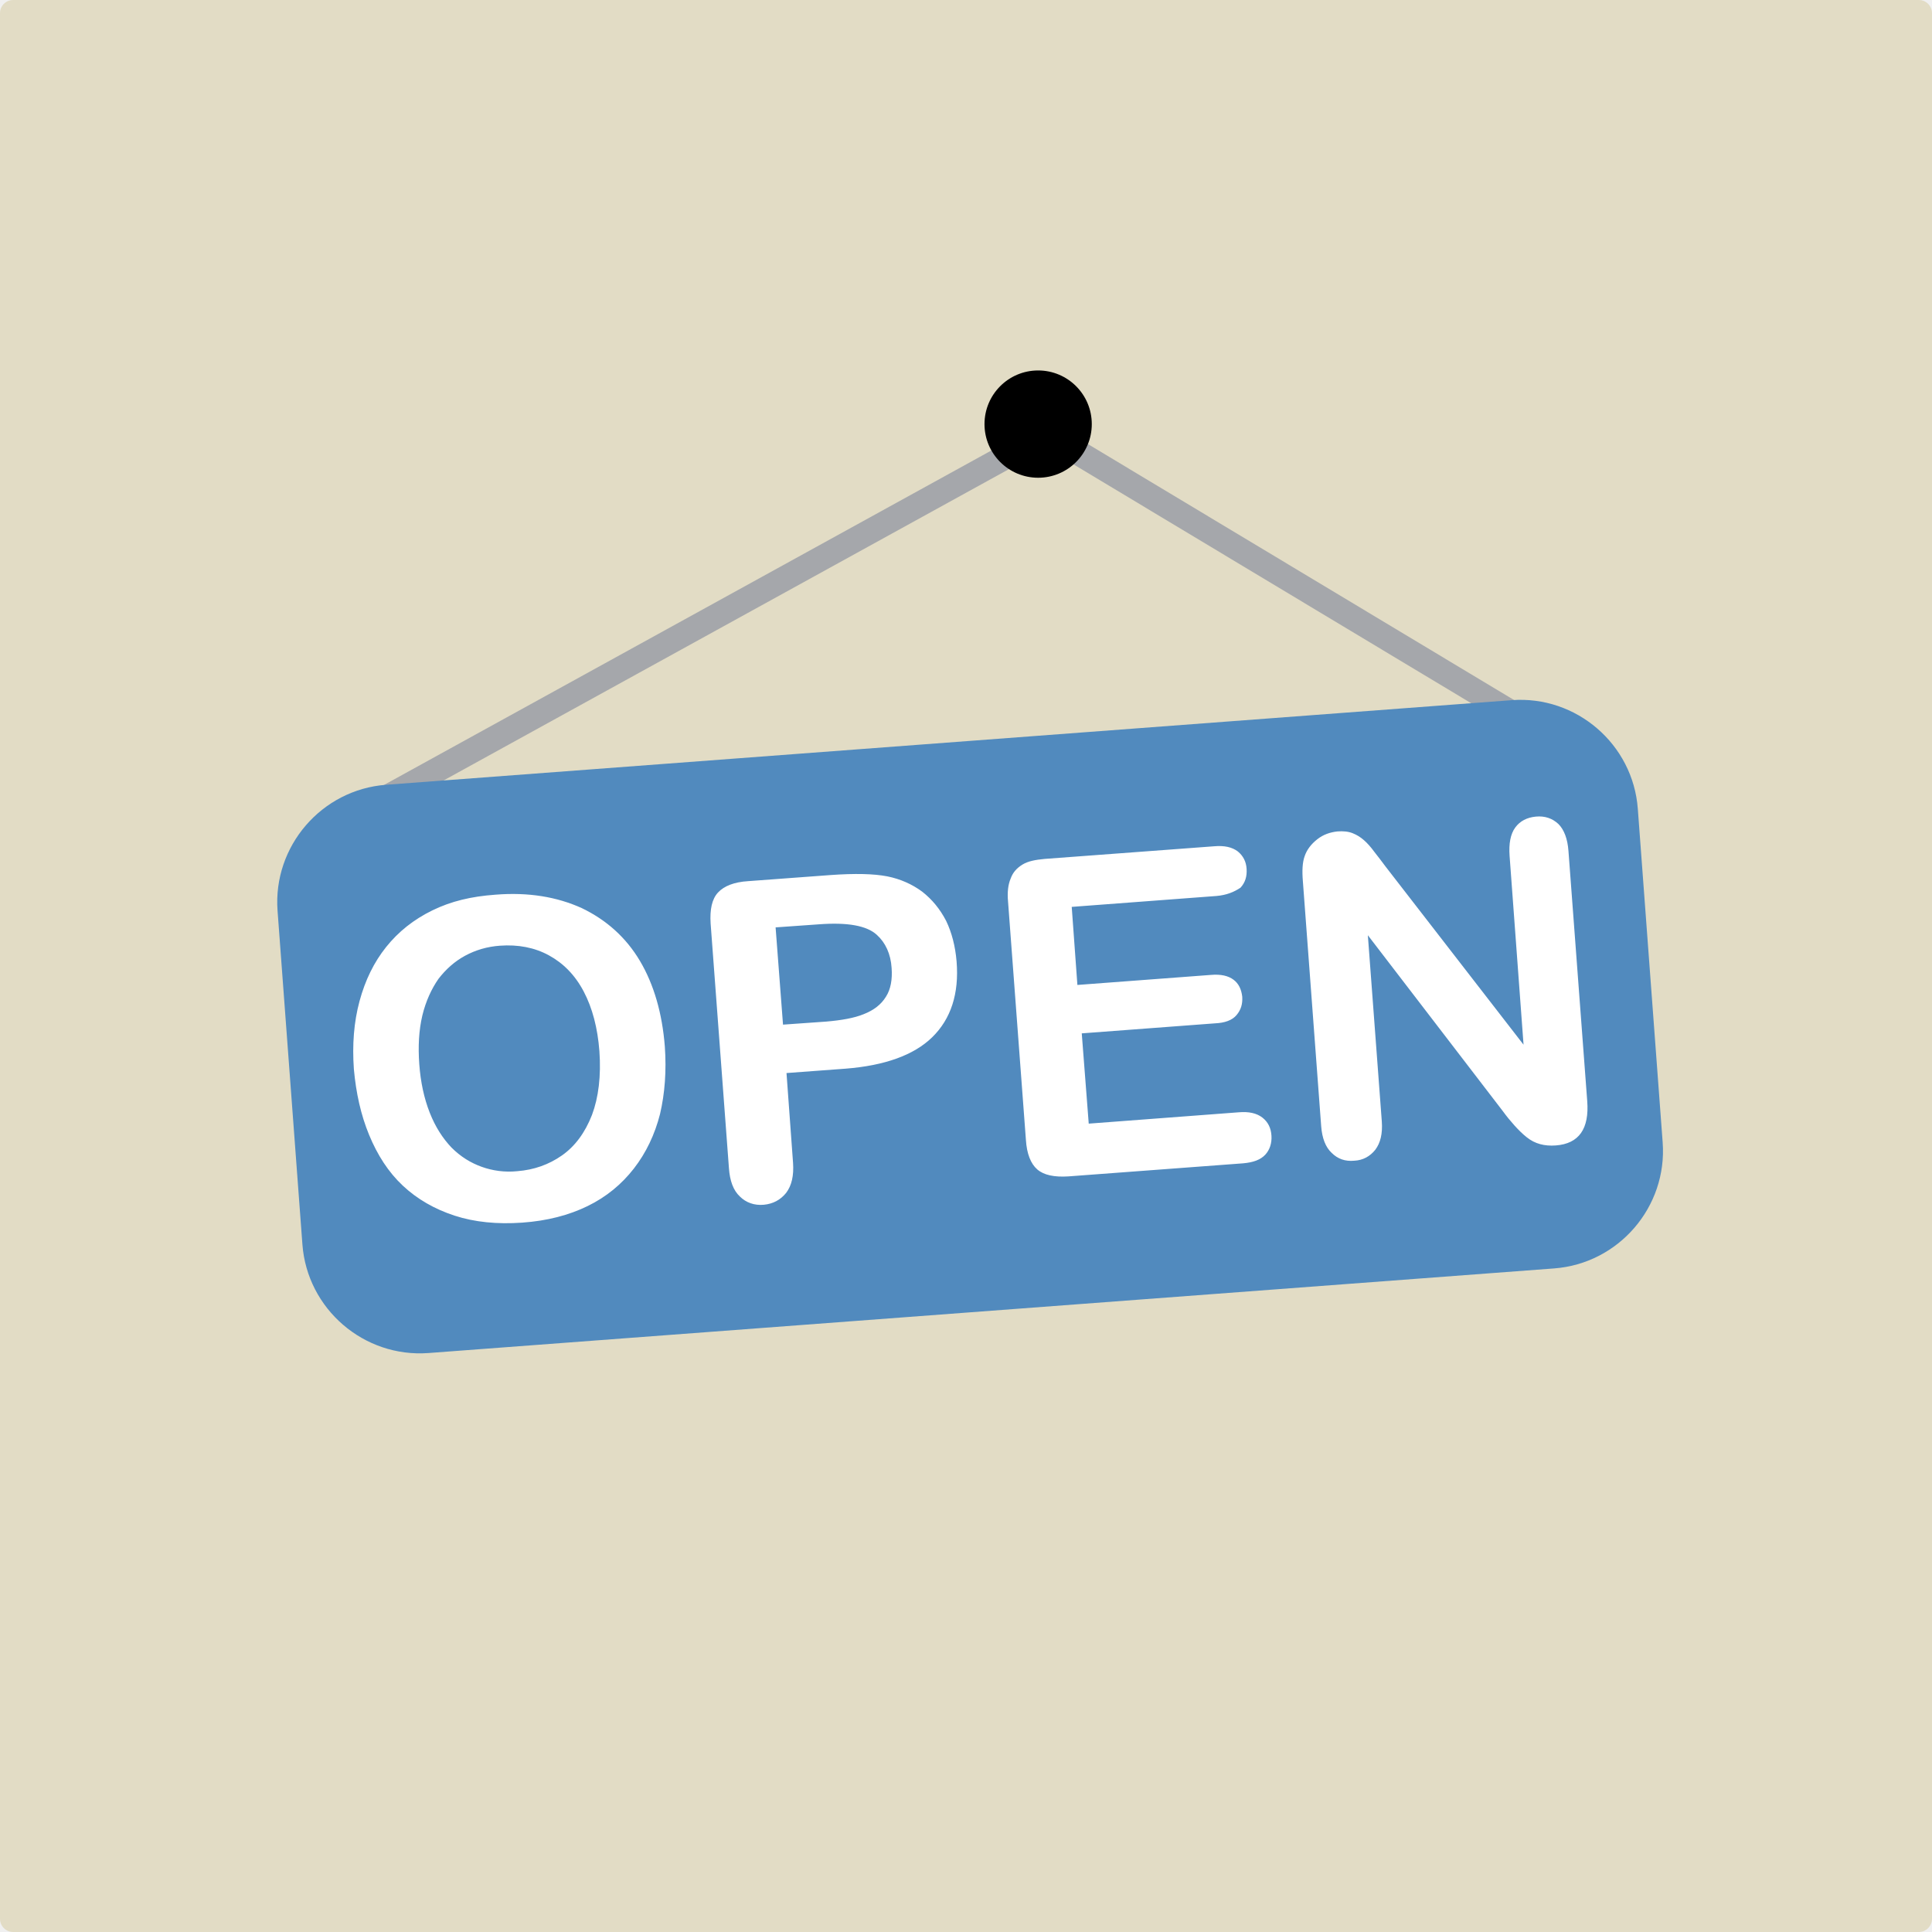
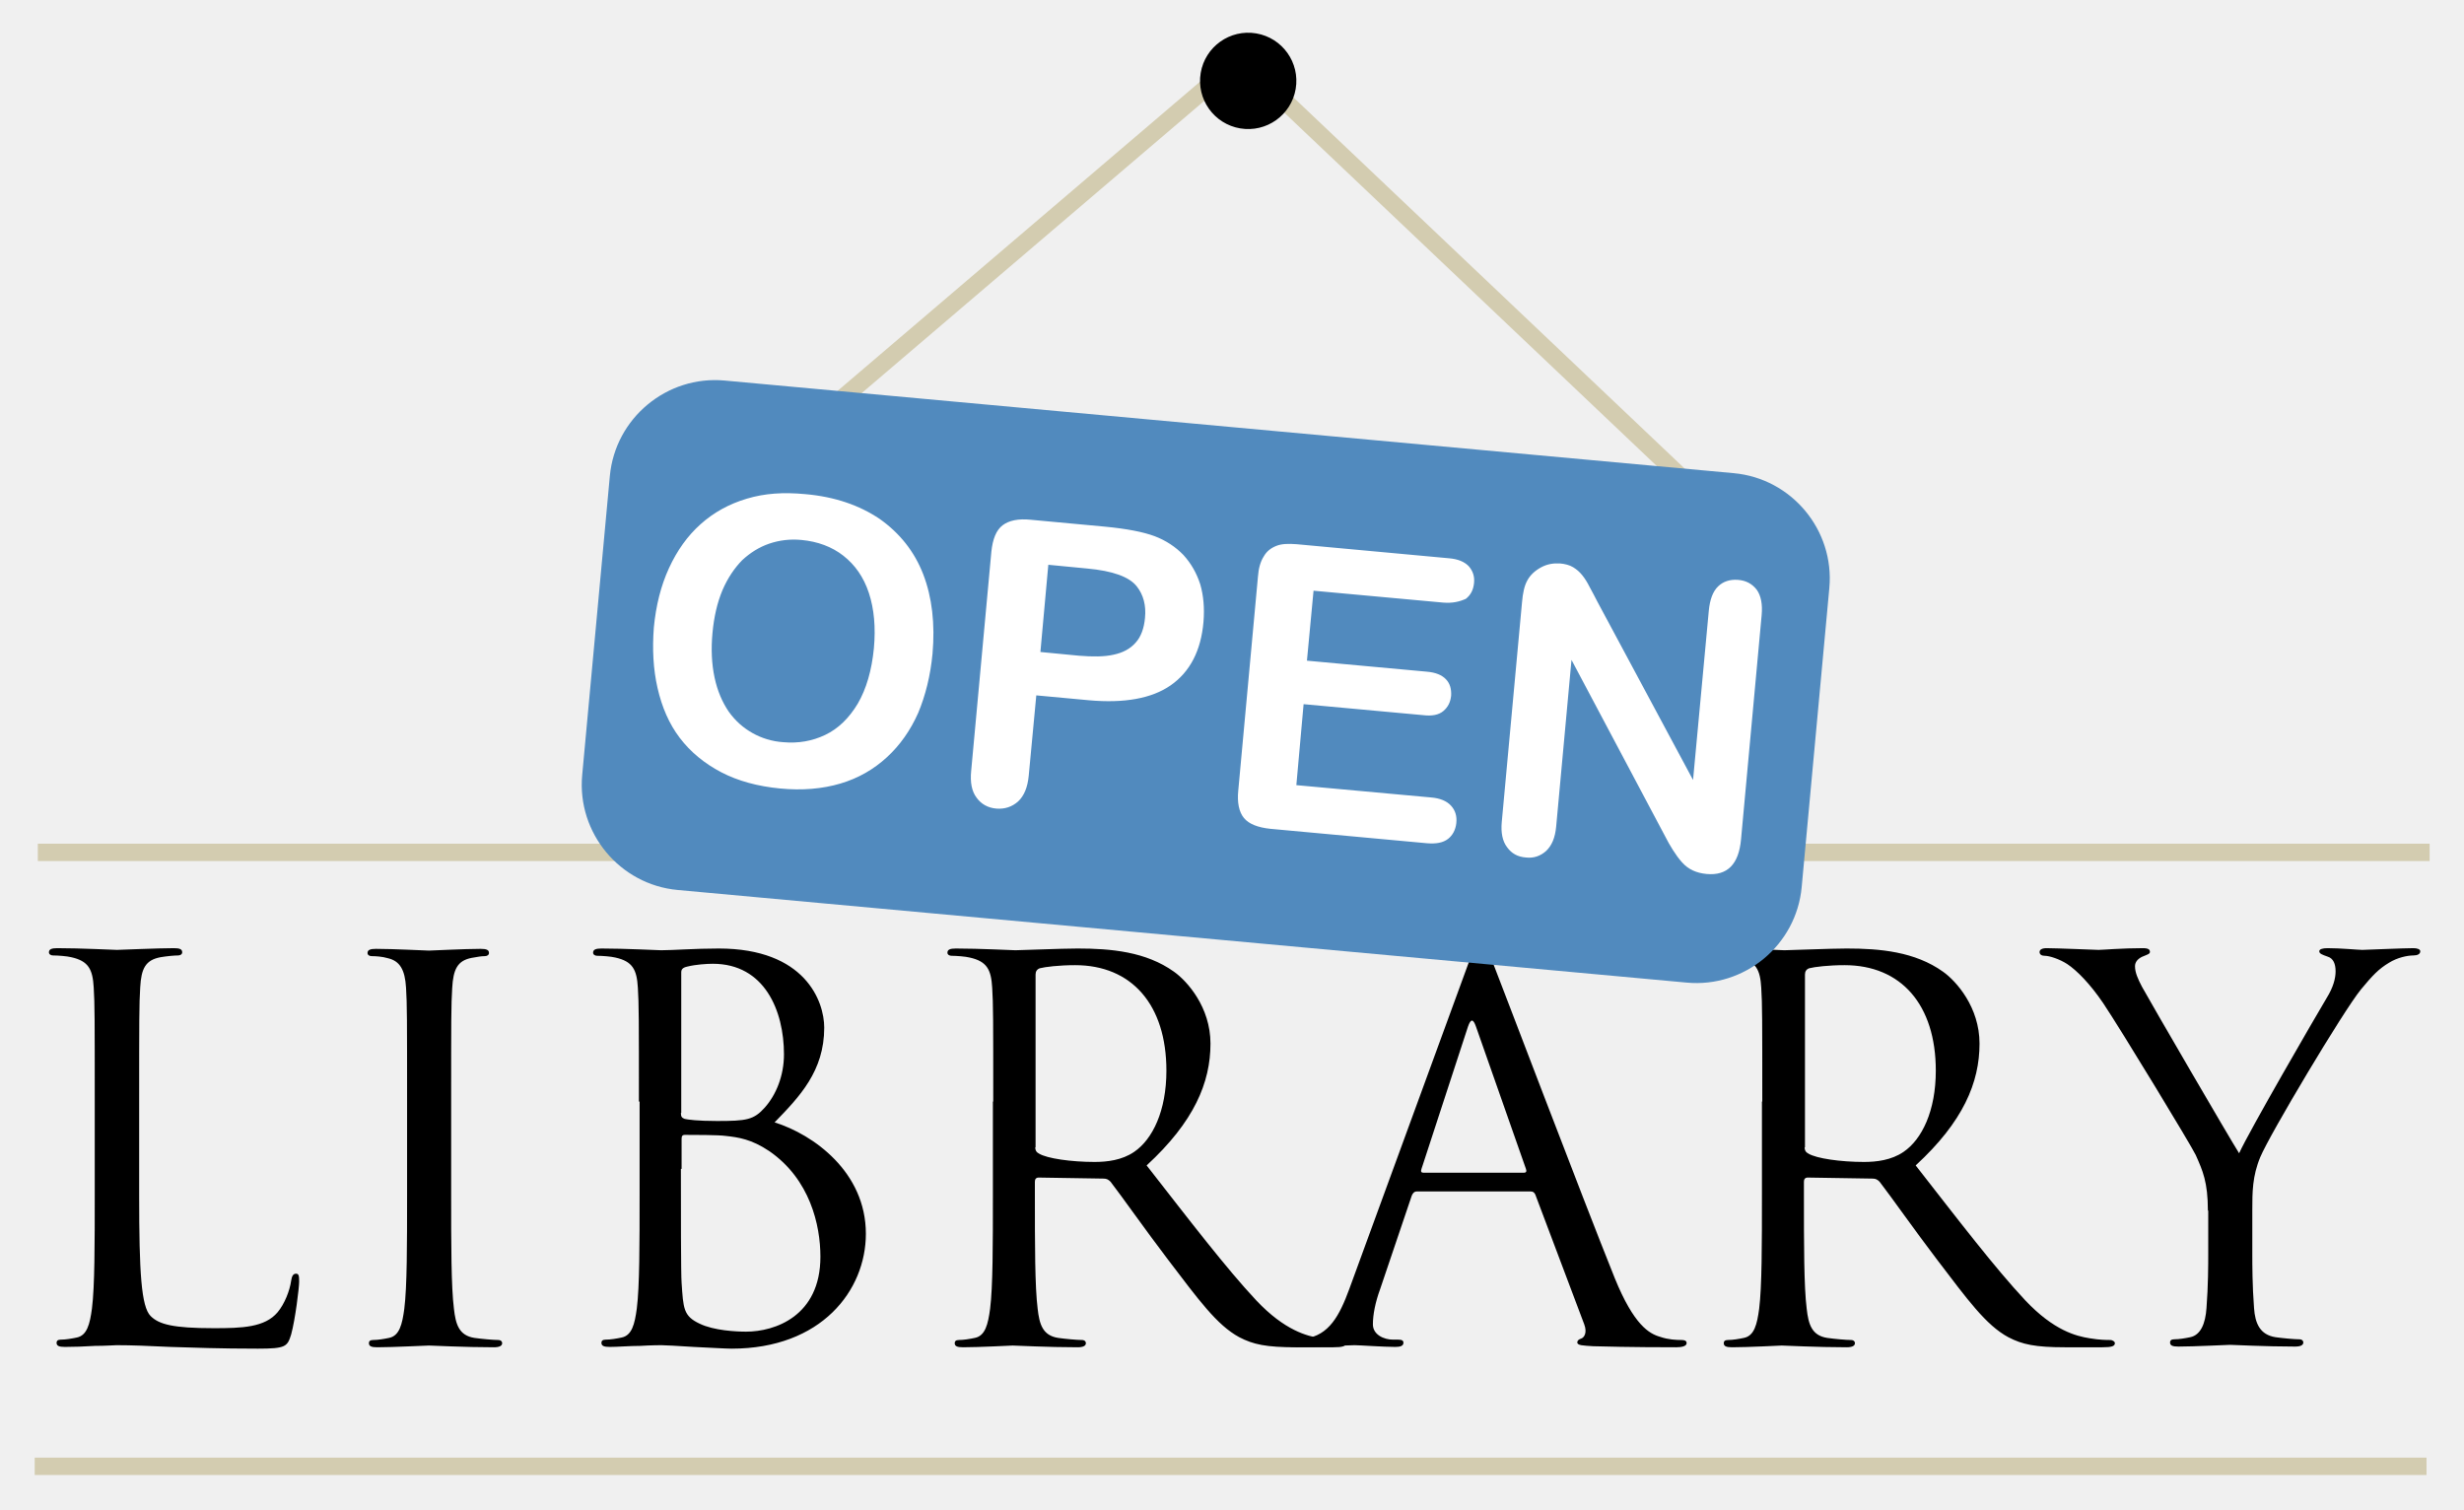
- <svg xmlns="http://www.w3.org/2000/svg" width="512" height="512" viewBox="55 15 512 512">
-   <g transform="translate(-355.552 214.952)">
-     <rect width="512" height="512" x="410.552" y="-199.952" ry="3.494" style="opacity:1;fill:#e2dcc5;fill-opacity:1;stroke:none;stroke-width:1.448;stroke-linecap:butt;stroke-linejoin:round;stroke-miterlimit:4;stroke-dasharray:none;stroke-dashoffset:0;stroke-opacity:1" />
-     <g style="stroke-width:1.09" transform="translate(408.982 -121.656)scale(1.15576)">
-       <path d="m 86.3,117.2 150,-82.6 m 0.2,-5.8 123.7,74.3" style="fill:none;stroke:#a5a7ab;stroke-width:5.689;stroke-miterlimit:10;stroke-opacity:1" />
-       <path d="M 357.7,223.1 99.6,242.5 C 84.8,243.6 71.8,232.4 70.7,217.6 L 65,141.1 C 63.9,126.3 75.1,113.3 89.9,112.2 L 348,92.8 c 14.8,-1.1 27.8,10.1 28.9,24.9 l 5.7,76.5 c 1.1,14.8 -10.1,27.8 -24.9,28.9 z" style="fill:#518abe;stroke-width:1.09" />
-       <path d="m 115,137.4 c 7.5,-0.6 14.1,0.5 19.8,3.1 5.6,2.7 10.1,6.7 13.3,12.1 3.2,5.4 5.1,12 5.7,19.6 0.4,5.6 0,10.8 -1.1,15.5 -1.2,4.7 -3.2,8.9 -6,12.5 -2.8,3.6 -6.3,6.5 -10.6,8.6 -4.3,2.1 -9.3,3.4 -15,3.8 -5.7,0.4 -10.9,-0.1 -15.5,-1.6 -4.6,-1.5 -8.6,-3.8 -11.9,-6.9 -3.3,-3.1 -5.8,-7 -7.7,-11.6 -1.9,-4.6 -3,-9.6 -3.5,-15.1 -0.4,-5.6 0,-10.8 1.3,-15.6 1.3,-4.8 3.3,-8.9 6.1,-12.4 2.8,-3.5 6.3,-6.3 10.6,-8.4 4.3,-2.1 8.9,-3.2 14.5,-3.6 z m 23.8,35.9 c -0.4,-5.3 -1.6,-9.9 -3.6,-13.7 -2,-3.8 -4.7,-6.5 -8,-8.3 -3.3,-1.8 -7.1,-2.5 -11.2,-2.2 -2.9,0.2 -5.6,1 -8,2.3 -2.4,1.3 -4.4,3.1 -6.1,5.3 -1.6,2.3 -2.9,5.1 -3.7,8.4 -0.8,3.4 -1,7.1 -0.7,11.2 0.3,4.1 1.1,7.8 2.4,11.1 1.3,3.3 3,5.9 5,8 2.1,2.1 4.4,3.5 6.9,4.4 2.5,0.9 5.3,1.3 8.2,1 3.8,-0.3 7.2,-1.5 10.2,-3.6 3,-2.1 5.3,-5.2 6.9,-9.3 1.5,-4 2.1,-8.9 1.7,-14.6 z m 56.4,4 -13.5,1 1.5,20.6 c 0.2,2.9 -0.3,5.2 -1.6,6.9 -1.3,1.6 -3,2.5 -5.1,2.7 -2.2,0.2 -4.1,-0.5 -5.5,-1.9 -1.5,-1.4 -2.3,-3.6 -2.5,-6.5 L 164.3,144 c -0.2,-3.2 0.3,-5.6 1.7,-7.1 1.4,-1.5 3.7,-2.4 6.9,-2.6 l 18.9,-1.4 c 5.6,-0.4 9.9,-0.3 13,0.3 3,0.6 5.7,1.8 8,3.5 2.3,1.8 4.1,4 5.5,6.7 1.3,2.7 2.1,5.8 2.4,9.3 0.6,7.4 -1.3,13.2 -5.6,17.4 -4.2,4.1 -10.9,6.5 -19.9,7.2 z m -6.1,-33.1 -9.9,0.7 1.7,22.3 9.9,-0.7 c 3.5,-0.3 6.4,-0.8 8.6,-1.7 2.3,-0.9 4,-2.2 5.1,-4 1.1,-1.7 1.5,-4 1.3,-6.6 -0.2,-3.2 -1.4,-5.8 -3.4,-7.6 -2.3,-2.1 -6.7,-2.9 -13.3,-2.4 z m 91.2,-6.5 -33.2,2.5 1.3,17.9 30.6,-2.3 c 2.3,-0.2 4,0.2 5.2,1.1 1.2,0.9 1.8,2.2 2,3.9 0.1,1.7 -0.3,3 -1.3,4.2 -1,1.2 -2.7,1.8 -4.9,1.9 l -30.6,2.3 1.6,20.7 34.4,-2.6 c 2.3,-0.2 4.1,0.2 5.4,1.2 1.3,1 2,2.4 2.1,4.2 0.1,1.7 -0.4,3.2 -1.4,4.3 -1.1,1.2 -2.8,1.8 -5.1,2 l -40.1,3 c -3.2,0.2 -5.6,-0.3 -7.1,-1.6 -1.5,-1.3 -2.4,-3.6 -2.6,-6.7 L 232.5,139 c -0.2,-2.1 0,-3.9 0.6,-5.3 0.5,-1.4 1.4,-2.4 2.7,-3.2 1.3,-0.8 3,-1.1 5.1,-1.3 l 38.9,-2.9 c 2.3,-0.2 4.1,0.2 5.4,1.2 1.2,1 1.9,2.3 2,4 0.1,1.7 -0.3,3.1 -1.4,4.3 -1.5,1 -3.2,1.7 -5.5,1.9 z m 38.8,-6.7 31.6,40.8 -3.2,-43.3 c -0.2,-2.8 0.2,-5 1.3,-6.5 1.1,-1.5 2.7,-2.3 4.7,-2.5 2.1,-0.2 3.8,0.4 5.2,1.7 1.3,1.3 2.1,3.4 2.3,6.2 l 4.3,57.3 c 0.5,6.4 -1.9,9.8 -7.2,10.2 -1.3,0.1 -2.5,0 -3.6,-0.3 -1.1,-0.3 -2.1,-0.8 -3.1,-1.6 -1,-0.8 -1.9,-1.7 -2.8,-2.7 -0.9,-1 -1.8,-2.1 -2.6,-3.2 l -31,-40.4 3.2,42.7 c 0.2,2.8 -0.3,4.9 -1.5,6.5 -1.2,1.5 -2.8,2.4 -4.8,2.5 -2.1,0.2 -3.8,-0.4 -5.2,-1.8 -1.4,-1.3 -2.2,-3.4 -2.4,-6.1 l -4.2,-56.2 c -0.2,-2.4 -0.1,-4.3 0.4,-5.7 0.5,-1.5 1.5,-2.8 2.9,-3.9 1.4,-1.1 2.9,-1.6 4.6,-1.8 1.3,-0.1 2.5,0 3.5,0.4 1,0.4 1.8,0.9 2.6,1.6 0.8,0.7 1.6,1.6 2.4,2.7 0.8,1 1.7,2.2 2.6,3.4 z" style="fill:#fff;stroke-width:1.09" />
-       <circle cx="239.4" cy="29.5" r="12.3" style="stroke-width:1.09" />
+ <svg xmlns="http://www.w3.org/2000/svg" viewBox="55 15 710 435" version="1.1" id="svg23" width="710" height="435">
+   <defs id="defs27" />
+   <style id="style2">.st0{fill:none;stroke:#d3ccb0;stroke-width:5;stroke-miterlimit:10}</style>
+   <g id="g981" transform="translate(0,-124.6656)">
+     <g transform="translate(-335.4,298.2656)" id="g44">
+       <path style="fill:none;stroke:#d3ccb0;stroke-width:5;stroke-miterlimit:10" id="path4" d="m 401.3,87 h 689.2 M 400.4,263.9 h 689.2" class="st0" />
+       <g id="g20">
+         <path id="path16" d="m 430.5,185.8 c 0,22.3 0.6,32.1 3.3,34.8 2.4,2.4 6.4,3.5 18.2,3.5 8.1,0 14.7,-0.2 18.4,-4.6 2,-2.4 3.5,-6.2 3.9,-9.1 0.2,-1.2 0.5,-2 1.4,-2 0.8,0 0.9,0.6 0.9,2.3 0,1.7 -1.1,10.8 -2.3,15.2 -1.1,3.5 -1.5,4.1 -9.6,4.1 -10.9,0 -18.8,-0.3 -25.2,-0.5 -6.4,-0.3 -11.1,-0.5 -15.5,-0.5 -0.6,0 -3.2,0.2 -6.2,0.2 -3,0.2 -6.4,0.3 -8.7,0.3 -1.7,0 -2.4,-0.3 -2.4,-1.2 0,-0.5 0.3,-0.9 1.2,-0.9 1.4,0 3.2,-0.3 4.6,-0.6 3,-0.6 3.8,-3.9 4.4,-8.4 0.8,-6.4 0.8,-18.4 0.8,-33 v -26.7 c 0,-23.7 0,-28 -0.3,-32.8 -0.3,-5.2 -1.5,-7.6 -6.5,-8.7 -1.2,-0.3 -3.8,-0.5 -5.2,-0.5 -0.6,0 -1.2,-0.3 -1.2,-0.9 0,-0.9 0.8,-1.2 2.4,-1.2 6.8,0 16.4,0.5 17.2,0.5 0.8,0 11.8,-0.5 16.4,-0.5 1.7,0 2.4,0.3 2.4,1.2 0,0.6 -0.6,0.9 -1.2,0.9 -1.1,0 -3.2,0.2 -5,0.5 -4.4,0.8 -5.6,3.3 -5.9,8.7 -0.3,4.9 -0.3,9.1 -0.3,32.8 z m 89.9,-0.3 c 0,14.6 0,26.6 0.8,33 0.5,4.4 1.4,7.7 5.9,8.4 2.1,0.3 5.5,0.6 6.8,0.6 0.9,0 1.2,0.5 1.2,0.9 0,0.8 -0.8,1.2 -2.4,1.2 -8.4,0 -17.9,-0.5 -18.7,-0.5 -0.8,0 -10.3,0.5 -14.9,0.5 -1.7,0 -2.4,-0.3 -2.4,-1.2 0,-0.5 0.3,-0.9 1.2,-0.9 1.4,0 3.2,-0.3 4.6,-0.6 3,-0.6 3.8,-3.9 4.4,-8.4 0.8,-6.4 0.8,-18.4 0.8,-33 v -26.7 c 0,-23.7 0,-28 -0.3,-32.8 -0.3,-5.2 -1.8,-7.7 -5.2,-8.5 -1.7,-0.5 -3.6,-0.6 -4.7,-0.6 -0.6,0 -1.2,-0.3 -1.2,-0.9 0,-0.9 0.8,-1.2 2.4,-1.2 5,0 14.6,0.5 15.3,0.5 0.8,0 10.3,-0.5 14.9,-0.5 1.7,0 2.4,0.3 2.4,1.2 0,0.6 -0.6,0.9 -1.2,0.9 -1.1,0 -2,0.2 -3.8,0.5 -4.1,0.8 -5.3,3.3 -5.6,8.7 -0.3,4.9 -0.3,9.1 -0.3,32.8 z m 54.1,-26.7 c 0,-23.7 0,-28 -0.3,-32.8 -0.3,-5.2 -1.5,-7.6 -6.5,-8.7 -1.2,-0.3 -3.8,-0.5 -5.2,-0.5 -0.6,0 -1.2,-0.3 -1.2,-0.9 0,-0.9 0.8,-1.2 2.4,-1.2 6.8,0 16.4,0.5 17.2,0.5 3.6,0 9.6,-0.5 16.6,-0.5 24.9,0 30.4,15.2 30.4,22.8 0,12.5 -7.1,19.9 -14.3,27.3 11.2,3.5 26.3,14.3 26.3,32.1 0,16.3 -12.8,33.1 -38.7,33.1 -1.7,0 -6.5,-0.3 -10.9,-0.5 -4.4,-0.3 -8.7,-0.5 -9.3,-0.5 -0.3,0 -2.9,0 -6.1,0.2 -3,0 -6.5,0.3 -8.8,0.3 -1.7,0 -2.4,-0.3 -2.4,-1.2 0,-0.5 0.3,-0.9 1.2,-0.9 1.4,0 3.2,-0.3 4.6,-0.6 3,-0.6 3.8,-3.9 4.4,-8.4 0.8,-6.4 0.8,-18.4 0.8,-33 v -26.6 z m 12.1,3.3 c 0,1.1 0.3,1.4 1.1,1.7 0.9,0.2 3.6,0.6 9.3,0.6 8.5,0 10.6,-0.3 13.8,-3.9 3.2,-3.6 5.5,-9.1 5.5,-15.3 0,-12.6 -5.6,-26.1 -20.5,-26.1 -1.7,0 -4.9,0.2 -7.3,0.8 -1.4,0.3 -1.8,0.8 -1.8,1.7 v 40.5 z m 0,16.1 c 0,11.7 0,30.5 0.2,32.8 0.5,7.4 0.5,9.6 5.2,11.8 4.1,2 10.6,2.3 13.4,2.3 8.2,0 21.4,-4.4 21.4,-21.6 0,-9.1 -3,-22.3 -14.7,-30.4 -5.2,-3.5 -9,-4 -12.6,-4.4 -2,-0.3 -9.6,-0.3 -11.8,-0.3 -0.6,0 -0.9,0.3 -0.9,1.1 v 8.7 z m 90,-19.4 c 0,-23.7 0,-28 -0.3,-32.8 -0.3,-5.2 -1.5,-7.6 -6.5,-8.7 -1.2,-0.3 -3.8,-0.5 -5.2,-0.5 -0.6,0 -1.2,-0.3 -1.2,-0.9 0,-0.9 0.8,-1.2 2.4,-1.2 6.8,0 16.4,0.5 17.2,0.5 1.7,0 13.2,-0.5 17.9,-0.5 9.6,0 19.7,0.9 27.8,6.7 3.8,2.7 10.5,10.2 10.5,20.7 0,11.2 -4.7,22.5 -18.4,35.1 12.5,16 22.8,29.5 31.6,38.9 8.2,8.7 14.7,10.3 18.5,10.9 2.9,0.5 5,0.5 5.9,0.5 0.8,0 1.4,0.5 1.4,0.9 0,0.9 -0.9,1.2 -3.6,1.2 h -10.8 c -8.5,0 -12.3,-0.8 -16.3,-2.9 -6.5,-3.5 -11.8,-10.9 -20.5,-22.3 -6.4,-8.4 -13.5,-18.5 -16.6,-22.5 -0.6,-0.6 -1.1,-0.9 -2,-0.9 l -18.7,-0.3 c -0.8,0 -1.1,0.5 -1.1,1.2 v 3.6 c 0,14.6 0,26.6 0.8,33 0.5,4.4 1.4,7.7 5.9,8.4 2.1,0.3 5.5,0.6 6.8,0.6 0.9,0 1.2,0.5 1.2,0.9 0,0.8 -0.8,1.2 -2.4,1.2 -8.4,0 -17.9,-0.5 -18.7,-0.5 -0.2,0 -9.7,0.5 -14.3,0.5 -1.7,0 -2.4,-0.3 -2.4,-1.2 0,-0.5 0.3,-0.9 1.2,-0.9 1.4,0 3.2,-0.3 4.6,-0.6 3,-0.6 3.8,-3.9 4.4,-8.4 0.8,-6.4 0.8,-18.4 0.8,-33 v -26.7 z m 12.1,13.2 c 0,0.8 0.3,1.4 1.1,1.8 2.3,1.4 9.3,2.4 16,2.4 3.6,0 7.9,-0.5 11.4,-2.9 5.3,-3.6 9.3,-11.8 9.3,-23.4 0,-19 -10,-30.4 -26.3,-30.4 -4.6,0 -8.7,0.5 -10.2,0.9 -0.8,0.3 -1.2,0.9 -1.2,1.8 V 172 Z" />
+         <path id="path18" d="m 813.7,118.5 c 1.8,-5 2.4,-5.9 3.3,-5.9 0.9,0 1.5,0.8 3.3,5.5 2.3,5.8 26.1,68.5 35.4,91.6 5.5,13.5 9.9,16 13.1,16.9 2.3,0.8 4.6,0.9 6.1,0.9 0.9,0 1.5,0.2 1.5,0.9 0,0.9 -1.4,1.2 -3,1.2 -2.3,0 -13.4,0 -23.9,-0.3 -2.9,-0.2 -4.6,-0.2 -4.6,-1.1 0,-0.6 0.5,-0.9 1.1,-1.1 0.9,-0.3 1.8,-1.7 0.9,-4.1 l -14.1,-37.4 c -0.3,-0.6 -0.6,-0.9 -1.4,-0.9 h -32.7 c -0.8,0 -1.2,0.5 -1.5,1.2 l -9.1,26.9 c -1.4,3.8 -2.1,7.4 -2.1,10.2 0,3 3.2,4.4 5.8,4.4 h 1.5 c 1.1,0 1.5,0.3 1.5,0.9 0,0.9 -0.9,1.2 -2.3,1.2 -3.6,0 -10.2,-0.5 -11.8,-0.5 -1.6,0 -10,0.5 -17.2,0.5 -2,0 -2.9,-0.3 -2.9,-1.2 0,-0.6 0.6,-0.9 1.4,-0.9 1.1,0 3.2,-0.2 4.4,-0.3 7,-0.9 10,-6.7 12.8,-14.3 z m 15.8,60.8 c 0.8,0 0.8,-0.5 0.6,-1.1 l -14.4,-41 c -0.8,-2.3 -1.5,-2.3 -2.3,0 l -13.4,41 c -0.3,0.8 0,1.1 0.5,1.1 z m 68.7,-20.5 c 0,-23.7 0,-28 -0.3,-32.8 -0.3,-5.2 -1.5,-7.6 -6.5,-8.7 -1.2,-0.3 -3.8,-0.5 -5.2,-0.5 -0.6,0 -1.2,-0.3 -1.2,-0.9 0,-0.9 0.8,-1.2 2.4,-1.2 6.8,0 16.4,0.5 17.2,0.5 1.7,0 13.2,-0.5 17.9,-0.5 9.6,0 19.7,0.9 27.8,6.7 3.8,2.7 10.5,10.2 10.5,20.7 0,11.2 -4.7,22.5 -18.4,35.1 12.5,16 22.8,29.5 31.6,38.9 8.2,8.7 14.7,10.3 18.5,10.9 2.9,0.5 5,0.5 5.9,0.5 0.8,0 1.4,0.5 1.4,0.9 0,0.9 -0.9,1.2 -3.6,1.2 h -10.8 c -8.5,0 -12.3,-0.8 -16.3,-2.9 -6.5,-3.5 -11.8,-10.9 -20.5,-22.3 -6.4,-8.4 -13.5,-18.5 -16.6,-22.5 -0.6,-0.6 -1.1,-0.9 -2,-0.9 l -18.7,-0.3 c -0.8,0 -1.1,0.5 -1.1,1.2 v 3.6 c 0,14.6 0,26.6 0.8,33 0.5,4.4 1.4,7.7 5.9,8.4 2.1,0.3 5.5,0.6 6.8,0.6 0.9,0 1.2,0.5 1.2,0.9 0,0.8 -0.8,1.2 -2.4,1.2 -8.4,0 -17.9,-0.5 -18.7,-0.5 -0.2,0 -9.7,0.5 -14.3,0.5 -1.7,0 -2.4,-0.3 -2.4,-1.2 0,-0.5 0.3,-0.9 1.2,-0.9 1.4,0 3.2,-0.3 4.6,-0.6 3,-0.6 3.8,-3.9 4.4,-8.4 0.8,-6.4 0.8,-18.4 0.8,-33 v -26.7 z m 12.2,13.2 c 0,0.8 0.3,1.4 1.1,1.8 2.3,1.4 9.3,2.4 16,2.4 3.6,0 7.9,-0.5 11.4,-2.9 5.3,-3.6 9.3,-11.8 9.3,-23.4 0,-19 -10,-30.4 -26.3,-30.4 -4.6,0 -8.7,0.5 -10.2,0.9 -0.8,0.3 -1.2,0.9 -1.2,1.8 V 172 Z m 116.2,18.2 c 0,-8.2 -1.5,-11.5 -3.5,-16 -1.1,-2.4 -21.4,-35.9 -26.7,-43.8 -3.8,-5.6 -7.6,-9.4 -10.3,-11.2 -2.3,-1.5 -5.2,-2.4 -6.5,-2.4 -0.8,0 -1.5,-0.3 -1.5,-1.1 0,-0.6 0.6,-1.1 2,-1.1 2.9,0 14.3,0.5 15,0.5 1.1,0 6.8,-0.5 12.8,-0.5 1.7,0 2,0.5 2,1.1 0,0.6 -0.9,0.8 -2.3,1.4 -1.2,0.6 -2,1.5 -2,2.7 0,1.8 0.8,3.6 2,5.9 2.4,4.4 25.2,43.6 28,48 2.9,-6.4 22.2,-39.7 25.2,-44.7 2,-3.2 2.6,-5.8 2.6,-7.7 0,-2.1 -0.6,-3.8 -2.4,-4.3 -1.4,-0.5 -2.3,-0.8 -2.3,-1.5 0,-0.6 0.9,-0.9 2.4,-0.9 3.9,0 8.8,0.5 10,0.5 0.9,0 11.8,-0.5 14.7,-0.5 1.1,0 2,0.3 2,0.9 0,0.8 -0.8,1.2 -2,1.2 -1.7,0 -4.6,0.6 -7,2.1 -3,1.8 -4.7,3.6 -8.1,7.7 -5,6.1 -26.3,41.8 -29,48.3 -2.3,5.5 -2.3,10.2 -2.3,15.2 v 13.1 c 0,2.4 0,8.8 0.5,15.2 0.3,4.4 1.7,7.7 6.2,8.4 2.1,0.3 5.5,0.6 6.8,0.6 0.9,0 1.2,0.5 1.2,0.9 0,0.8 -0.8,1.2 -2.4,1.2 -8.4,0 -17.9,-0.5 -18.7,-0.5 -0.8,0 -10.3,0.5 -14.9,0.5 -1.7,0 -2.4,-0.3 -2.4,-1.2 0,-0.5 0.3,-0.9 1.2,-0.9 1.4,0 3.2,-0.3 4.6,-0.6 3,-0.6 4.4,-3.9 4.7,-8.4 0.5,-6.4 0.5,-12.8 0.5,-15.2 v -12.9 z" />
+       </g>
+     </g>
+     <g id="g965">
+       <g id="g951">
+         <g id="g945">
+           <path style="fill:none;stroke:#d3ccb0;stroke-width:5;stroke-linecap:butt;stroke-linejoin:miter;stroke-miterlimit:4;stroke-dasharray:none;stroke-opacity:1" d="M 412.353,156.618 544.89,282.342" id="path134" />
+           <path style="fill:none;stroke:#d3ccb0;stroke-width:5;stroke-linecap:butt;stroke-linejoin:miter;stroke-miterlimit:4;stroke-dasharray:none;stroke-opacity:1" d="M 289.241,261.638 412.353,156.618" id="path136" />
+         </g>
+         <circle style="stroke-width:1.128" transform="rotate(9.543021)" id="circle12" r="13.877" cy="91.97" cx="435.948" />
+       </g>
+       <g id="g955">
+         <path style="fill:#518abe;stroke-width:1.128" id="path8" d="M 541.042,422.792 250.255,396.101 c -16.672,-1.544 -29.041,-16.437 -27.496,-33.109 l 7.967,-86.179 c 1.544,-16.672 16.437,-29.041 33.109,-27.496 l 290.787,26.691 c 16.672,1.544 29.041,16.437 27.496,33.109 l -7.967,86.179 c -1.544,16.672 -16.437,29.041 -33.109,27.496 z" />
+         <path style="fill:#ffffff;stroke-width:1.128" id="path10" d="m 287.047,282.049 c 8.457,0.735 15.594,3.194 21.449,7.152 5.725,4.051 9.984,9.343 12.534,15.95 2.55,6.606 3.43,14.305 2.676,22.873 -0.602,6.305 -2.02,12.016 -4.123,17.039 -2.214,5.005 -5.225,9.303 -9.014,12.785 -3.789,3.482 -8.225,6.053 -13.402,7.586 -5.177,1.532 -10.983,2.043 -17.4,1.422 -6.417,-0.621 -12.108,-2.15 -16.946,-4.679 -4.837,-2.529 -8.857,-5.836 -11.949,-9.903 -3.092,-4.066 -5.144,-8.873 -6.397,-14.346 -1.254,-5.473 -1.542,-11.242 -1.07,-17.455 0.602,-6.305 2.02,-12.016 4.364,-17.113 2.344,-5.097 5.336,-9.285 9.106,-12.655 3.77,-3.37 8.188,-5.831 13.365,-7.363 5.177,-1.532 10.501,-1.896 16.806,-1.293 z m 19.765,44.393 c 0.546,-5.972 0.072,-11.314 -1.443,-15.916 -1.514,-4.602 -4.013,-8.111 -7.348,-10.731 -3.335,-2.62 -7.432,-4.109 -12.049,-4.543 -3.264,-0.32 -6.418,0.065 -9.331,1.063 -2.913,0.997 -5.475,2.626 -7.778,4.756 -2.21,2.26 -4.18,5.132 -5.688,8.654 -1.526,3.633 -2.441,7.712 -2.874,12.33 -0.433,4.618 -0.235,8.884 0.594,12.799 0.829,3.915 2.234,7.125 4.067,9.836 1.944,2.729 4.241,4.717 6.854,6.186 2.613,1.469 5.654,2.438 8.936,2.646 4.284,0.377 8.291,-0.322 12.022,-2.097 3.731,-1.775 6.869,-4.794 9.416,-9.056 2.417,-4.17 4.001,-9.509 4.622,-15.926 z m 62.002,14.999 -15.207,-1.412 -2.184,23.2 c -0.32,3.264 -1.306,5.729 -3.071,7.378 -1.746,1.537 -3.805,2.22 -6.179,2.05 -2.485,-0.189 -4.468,-1.323 -5.764,-3.143 -1.407,-1.838 -1.886,-4.436 -1.566,-7.699 l 5.82,-63.202 c 0.376,-3.598 1.381,-6.174 3.219,-7.581 1.838,-1.407 4.565,-1.978 8.163,-1.602 l 21.29,1.977 c 6.305,0.602 11.071,1.518 14.407,2.765 3.226,1.229 6.005,3.069 8.246,5.39 2.222,2.433 3.813,5.217 4.866,8.483 0.941,3.247 1.252,6.846 0.931,10.796 -0.717,8.345 -3.915,14.443 -9.485,18.312 -5.44,3.776 -13.343,5.193 -23.487,4.288 z m -0.596,-37.968 -11.146,-1.073 -2.28,25.129 11.146,1.073 c 3.95,0.321 7.27,0.307 9.886,-0.283 2.727,-0.571 4.862,-1.7 6.422,-3.496 1.542,-1.686 2.417,-4.17 2.681,-7.1 0.376,-3.598 -0.473,-6.715 -2.361,-9.092 -2.166,-2.767 -6.912,-4.48 -14.348,-5.158 z m 102.684,9.826 -37.405,-3.428 -1.902,20.158 34.475,3.165 c 2.596,0.208 4.413,0.971 5.58,2.196 1.167,1.226 1.591,2.784 1.496,4.713 -0.207,1.91 -0.895,3.282 -2.232,4.43 -1.337,1.148 -3.341,1.498 -5.807,1.197 l -34.475,-3.165 -2.092,23.33 38.759,3.542 c 2.596,0.208 4.524,0.989 5.784,2.345 1.259,1.356 1.776,3.044 1.551,5.066 -0.207,1.91 -1.044,3.485 -2.362,4.522 -1.448,1.129 -3.452,1.479 -6.048,1.271 l -45.176,-4.163 c -3.598,-0.376 -6.174,-1.381 -7.6,-3.108 -1.426,-1.727 -1.997,-4.454 -1.64,-7.941 l 5.67,-61.625 c 0.17,-2.374 0.729,-4.339 1.659,-5.784 0.818,-1.464 2.007,-2.408 3.603,-3.055 1.596,-0.647 3.543,-0.663 5.917,-0.492 l 43.822,4.049 c 2.596,0.208 4.524,0.989 5.784,2.345 1.148,1.337 1.684,2.914 1.477,4.824 -0.207,1.91 -0.914,3.393 -2.362,4.522 -1.856,0.832 -3.878,1.293 -6.475,1.085 z m 44.422,-0.197 27.526,51.304 4.539,-48.773 c 0.301,-3.153 1.158,-5.526 2.662,-6.989 1.504,-1.463 3.434,-2.054 5.697,-1.902 2.374,0.17 4.153,1.156 5.467,2.864 1.203,1.69 1.7,4.176 1.399,7.328 l -5.933,64.555 c -0.641,7.214 -3.947,10.548 -9.918,10.002 -1.465,-0.132 -2.781,-0.468 -3.949,-1.007 -1.168,-0.54 -2.187,-1.283 -3.15,-2.36 -0.963,-1.077 -1.796,-2.247 -2.61,-3.528 -0.814,-1.281 -1.61,-2.673 -2.294,-4.047 l -26.934,-50.747 -4.426,48.106 c -0.301,3.153 -1.25,5.396 -2.885,6.951 -1.616,1.444 -3.564,2.146 -5.808,1.884 -2.374,-0.17 -4.153,-1.156 -5.449,-2.975 -1.314,-1.708 -1.812,-4.194 -1.529,-7.236 l 5.839,-63.313 c 0.226,-2.708 0.693,-4.803 1.511,-6.267 0.837,-1.575 2.193,-2.835 3.956,-3.797 1.763,-0.962 3.526,-1.238 5.455,-1.142 1.465,0.132 2.781,0.468 3.819,1.1 1.038,0.632 1.834,1.338 2.593,2.266 0.759,0.928 1.481,2.079 2.165,3.453 0.703,1.262 1.48,2.766 2.257,4.269 z" />
+       </g>
    </g>
  </g>
</svg>
